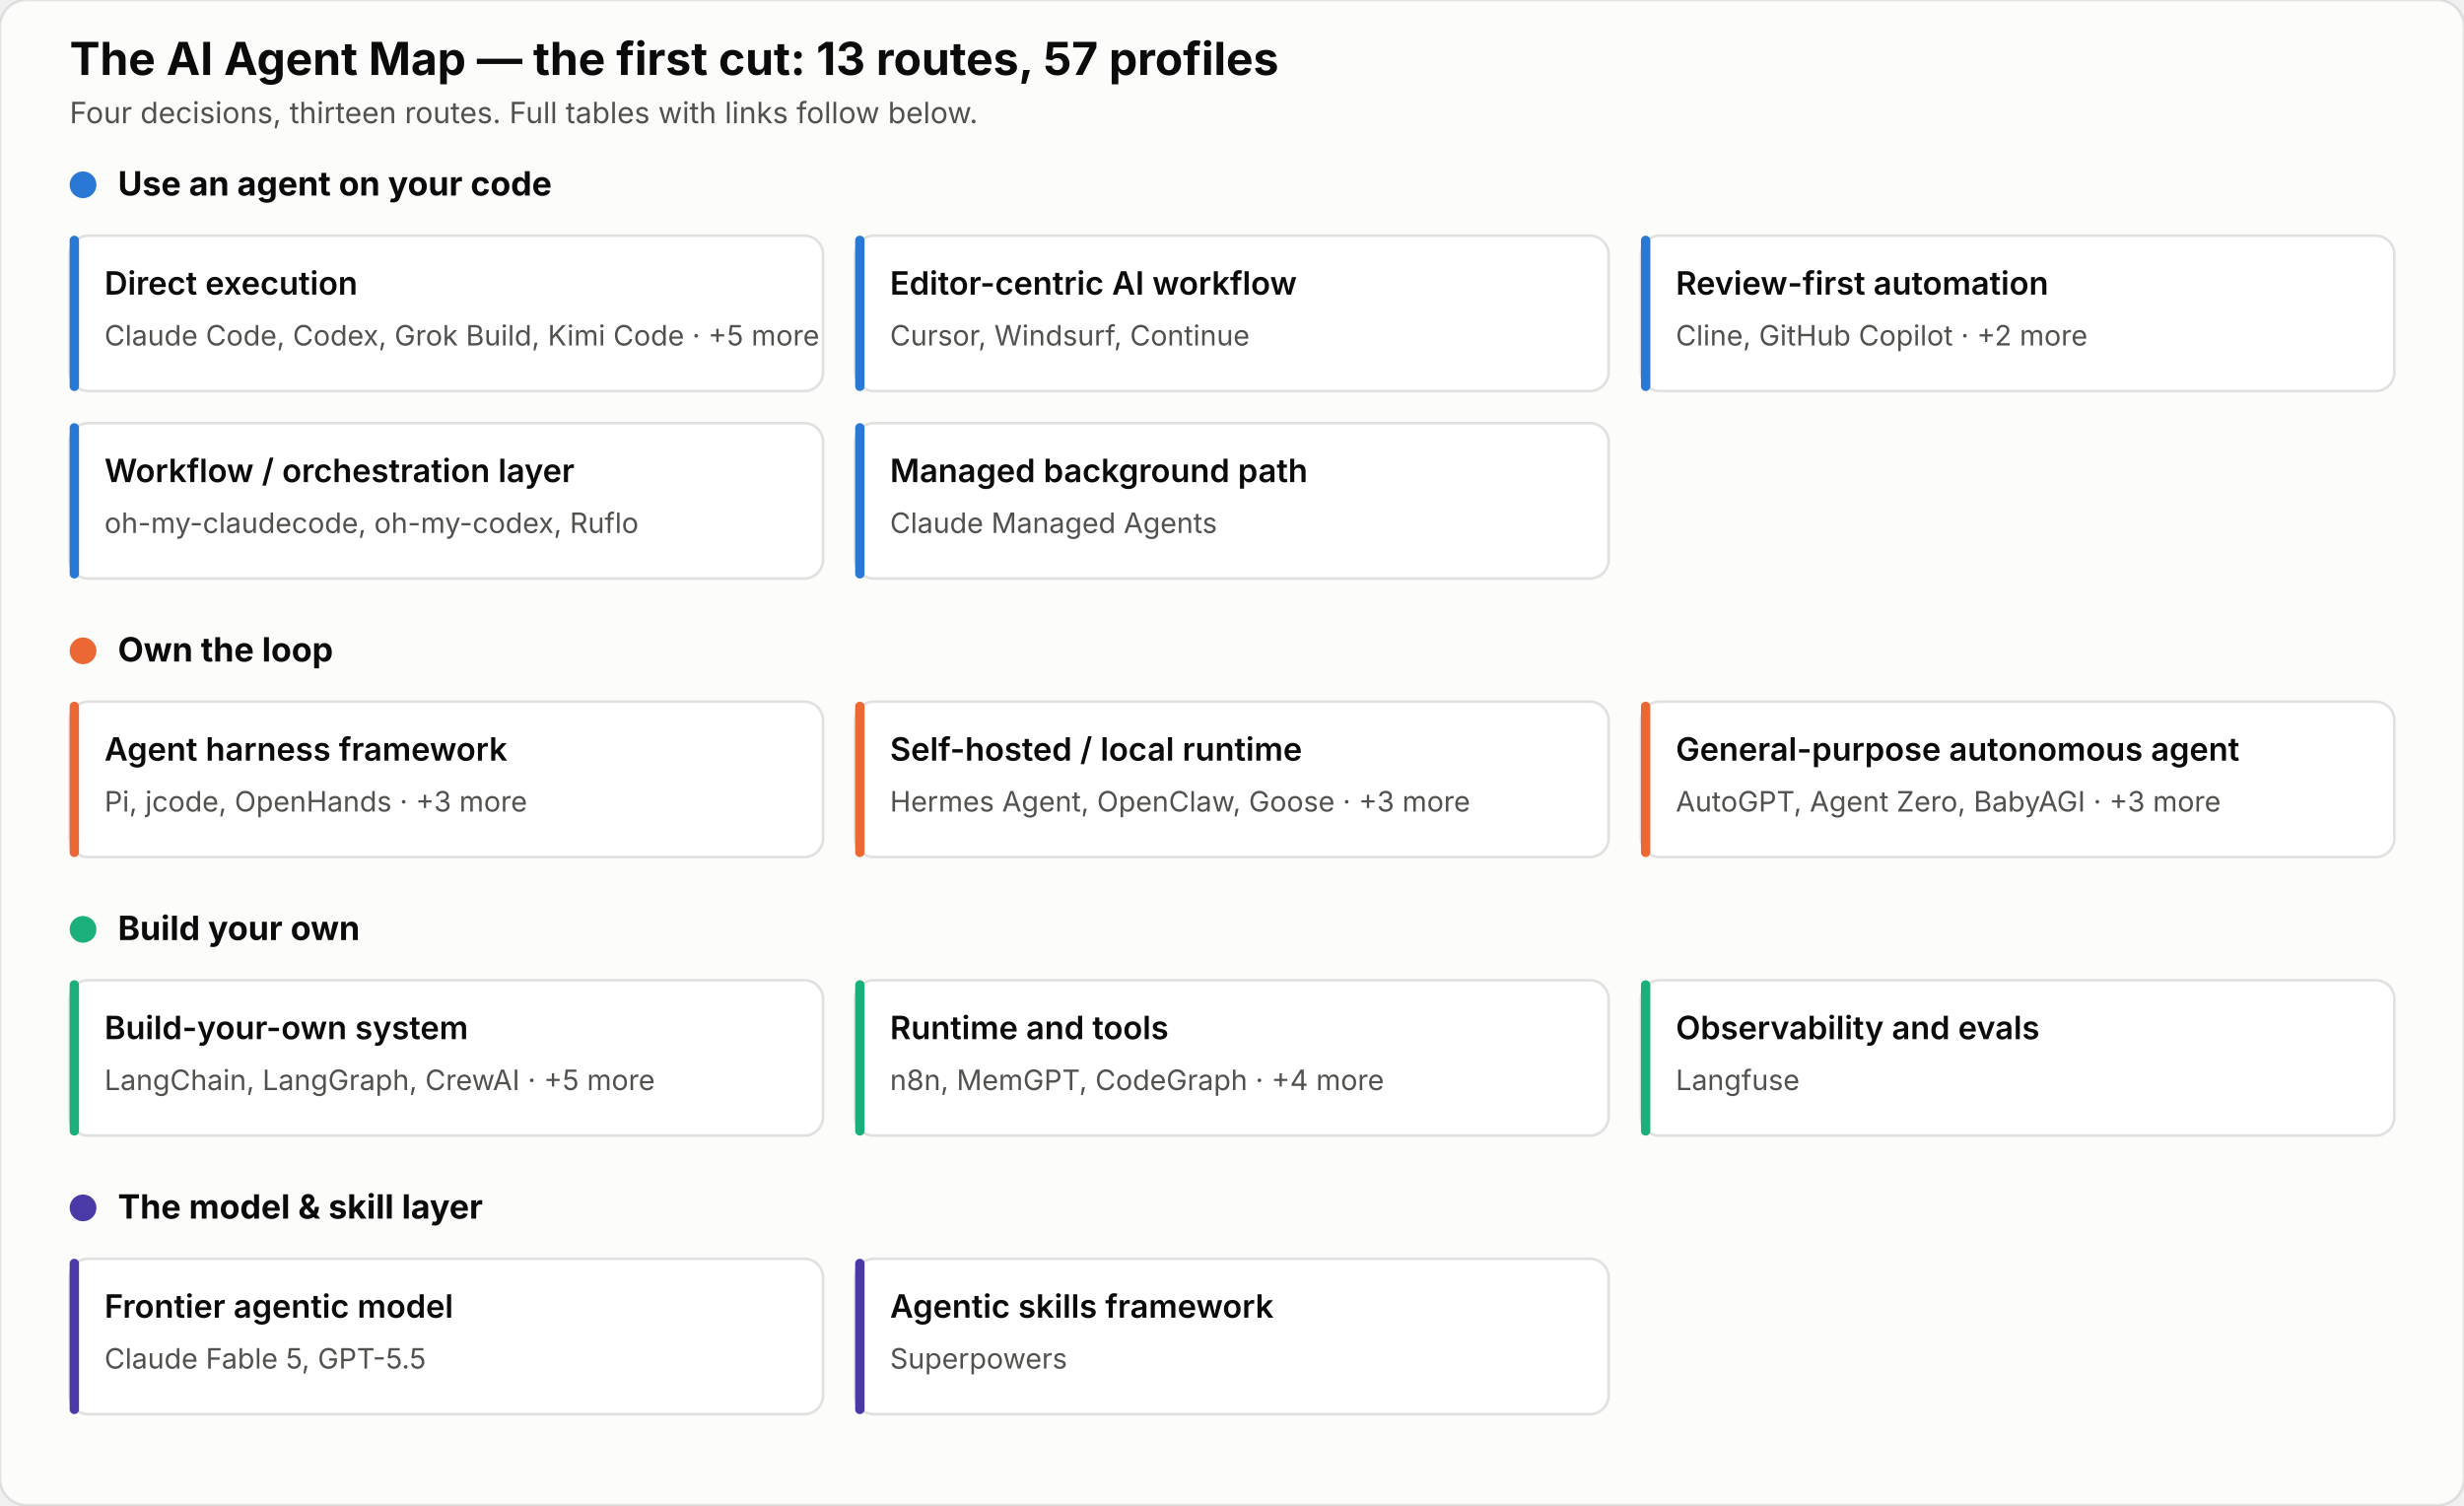
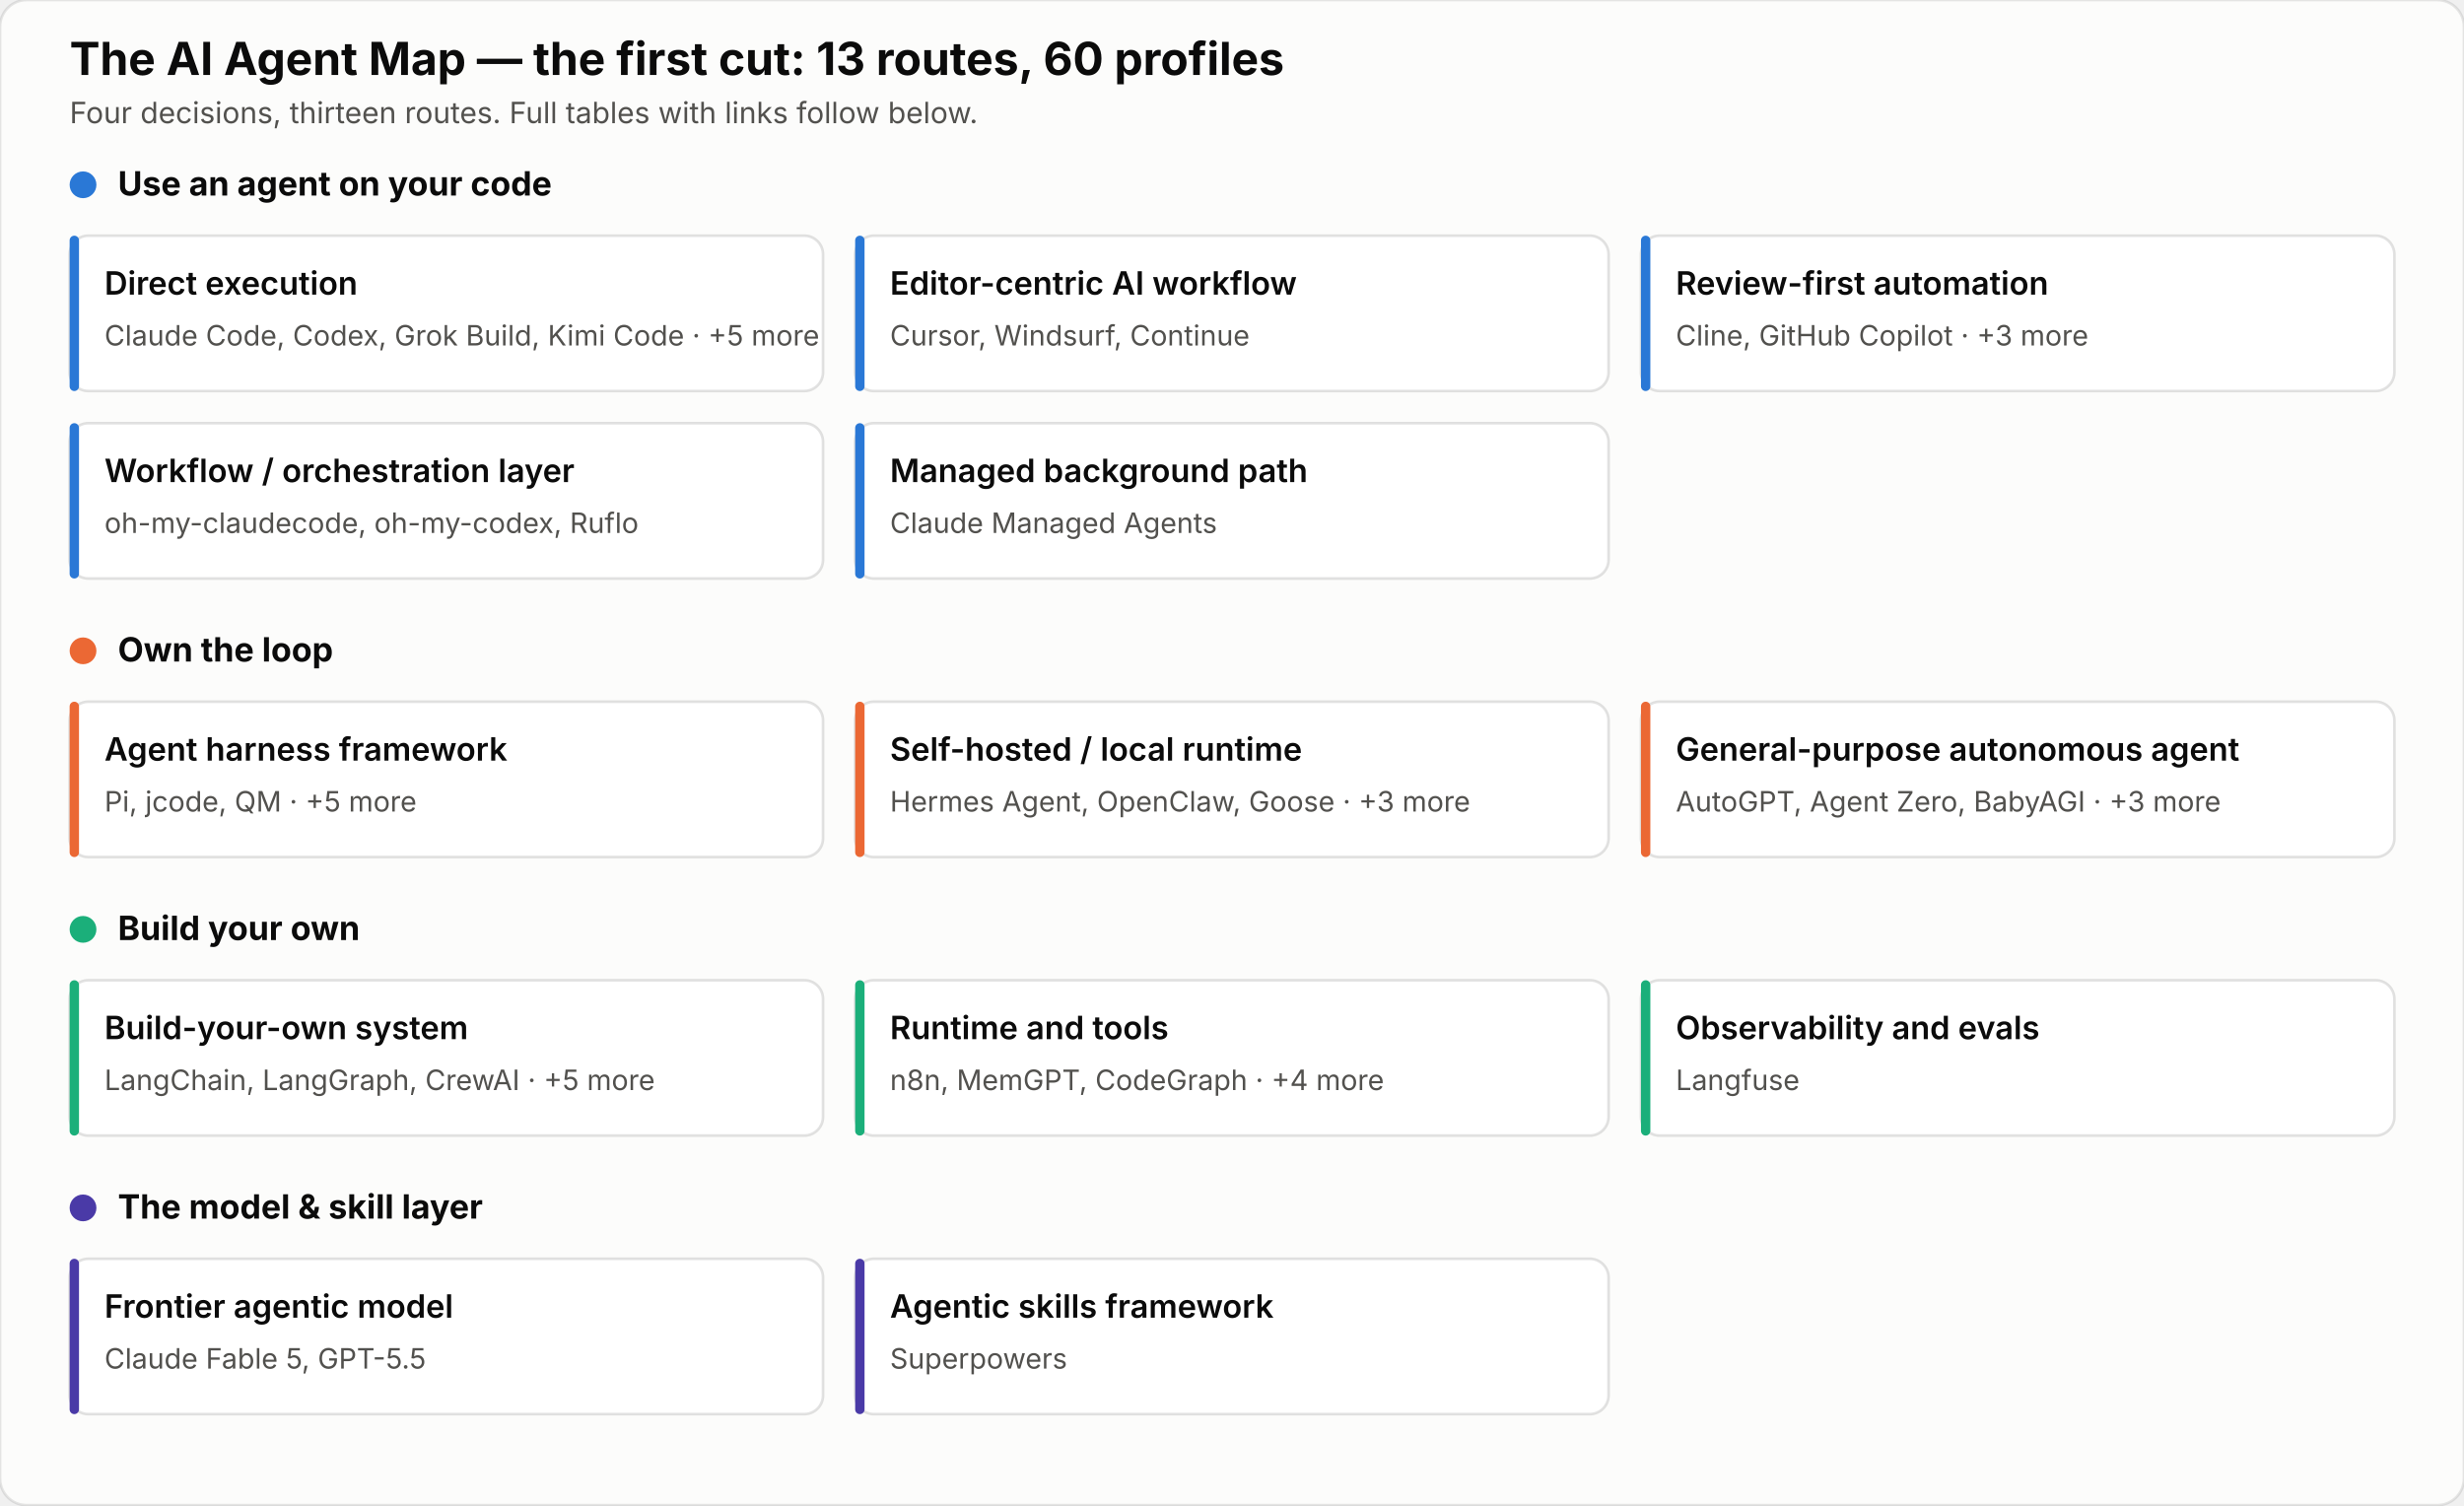
<svg xmlns="http://www.w3.org/2000/svg" width="920" height="562" viewBox="0 0 920 562" font-family="system-ui, -apple-system, sans-serif">
  <rect width="920" height="562" rx="10" fill="#fcfcfb" stroke="rgba(11,11,11,0.10)" />
-   <text x="26" y="28" font-size="17" font-weight="700" fill="#0b0b0b">The AI Agent Map — the first cut: 13 routes, 57 profiles</text>
+   <text x="26" y="28" font-size="17" font-weight="700" fill="#0b0b0b">The AI Agent Map — the first cut: 13 routes, 60 profiles</text>
  <text x="26" y="46" font-size="11" fill="#52514e">Four decisions, thirteen routes. Full tables with links follow below.</text>
  <circle cx="31" cy="69" r="5" fill="#2a78d6" />
  <text x="44" y="73" font-size="12.5" font-weight="700" fill="#0b0b0b">Use an agent on your code</text>
  <rect x="26.0" y="88.0" width="281.3" height="58" rx="7" fill="#ffffff" stroke="rgba(11,11,11,0.12)" />
  <rect x="26.0" y="88.0" width="3.5" height="58" rx="1.75" fill="#2a78d6" />
  <text x="39.0" y="110.0" font-size="12" font-weight="600" fill="#0b0b0b">Direct execution</text>
  <text x="39.0" y="129.0" font-size="10.5" fill="#52514e">Claude Code, Codex, Grok Build, Kimi Code · +5 more</text>
  <rect x="319.3" y="88.0" width="281.3" height="58" rx="7" fill="#ffffff" stroke="rgba(11,11,11,0.12)" />
  <rect x="319.3" y="88.0" width="3.5" height="58" rx="1.75" fill="#2a78d6" />
  <text x="332.3" y="110.0" font-size="12" font-weight="600" fill="#0b0b0b">Editor-centric AI workflow</text>
  <text x="332.3" y="129.0" font-size="10.5" fill="#52514e">Cursor, Windsurf, Continue</text>
  <rect x="612.7" y="88.0" width="281.3" height="58" rx="7" fill="#ffffff" stroke="rgba(11,11,11,0.12)" />
  <rect x="612.7" y="88.0" width="3.5" height="58" rx="1.75" fill="#2a78d6" />
  <text x="625.7" y="110.0" font-size="12" font-weight="600" fill="#0b0b0b">Review-first automation</text>
-   <text x="625.7" y="129.0" font-size="10.5" fill="#52514e">Cline, GitHub Copilot · +2 more</text>
+   <text x="625.7" y="129.0" font-size="10.5" fill="#52514e">Cline, GitHub Copilot · +3 more</text>
  <rect x="26.0" y="158.0" width="281.3" height="58" rx="7" fill="#ffffff" stroke="rgba(11,11,11,0.12)" />
  <rect x="26.0" y="158.0" width="3.5" height="58" rx="1.75" fill="#2a78d6" />
  <text x="39.0" y="180.0" font-size="12" font-weight="600" fill="#0b0b0b">Workflow / orchestration layer</text>
  <text x="39.0" y="199.0" font-size="10.5" fill="#52514e">oh-my-claudecode, oh-my-codex, Ruflo</text>
  <rect x="319.3" y="158.0" width="281.3" height="58" rx="7" fill="#ffffff" stroke="rgba(11,11,11,0.12)" />
  <rect x="319.3" y="158.0" width="3.5" height="58" rx="1.75" fill="#2a78d6" />
  <text x="332.3" y="180.0" font-size="12" font-weight="600" fill="#0b0b0b">Managed background path</text>
  <text x="332.3" y="199.0" font-size="10.5" fill="#52514e">Claude Managed Agents</text>
  <circle cx="31" cy="243" r="5" fill="#eb6834" />
  <text x="44" y="247" font-size="12.5" font-weight="700" fill="#0b0b0b">Own the loop</text>
  <rect x="26.0" y="262.0" width="281.3" height="58" rx="7" fill="#ffffff" stroke="rgba(11,11,11,0.12)" />
  <rect x="26.0" y="262.0" width="3.5" height="58" rx="1.75" fill="#eb6834" />
  <text x="39.0" y="284.0" font-size="12" font-weight="600" fill="#0b0b0b">Agent harness framework</text>
-   <text x="39.0" y="303.0" font-size="10.5" fill="#52514e">Pi, jcode, OpenHands · +3 more</text>
+   <text x="39.0" y="303.0" font-size="10.5" fill="#52514e">Pi, jcode, QM · +5 more</text>
  <rect x="319.3" y="262.0" width="281.3" height="58" rx="7" fill="#ffffff" stroke="rgba(11,11,11,0.12)" />
  <rect x="319.3" y="262.0" width="3.5" height="58" rx="1.75" fill="#eb6834" />
  <text x="332.3" y="284.0" font-size="12" font-weight="600" fill="#0b0b0b">Self-hosted / local runtime</text>
  <text x="332.3" y="303.0" font-size="10.5" fill="#52514e">Hermes Agent, OpenClaw, Goose · +3 more</text>
  <rect x="612.7" y="262.0" width="281.3" height="58" rx="7" fill="#ffffff" stroke="rgba(11,11,11,0.12)" />
  <rect x="612.7" y="262.0" width="3.5" height="58" rx="1.75" fill="#eb6834" />
  <text x="625.7" y="284.0" font-size="12" font-weight="600" fill="#0b0b0b">General-purpose autonomous agent</text>
  <text x="625.7" y="303.0" font-size="10.5" fill="#52514e">AutoGPT, Agent Zero, BabyAGI · +3 more</text>
  <circle cx="31" cy="347" r="5" fill="#1baf7a" />
  <text x="44" y="351" font-size="12.5" font-weight="700" fill="#0b0b0b">Build your own</text>
  <rect x="26.0" y="366.0" width="281.3" height="58" rx="7" fill="#ffffff" stroke="rgba(11,11,11,0.12)" />
  <rect x="26.0" y="366.0" width="3.5" height="58" rx="1.75" fill="#1baf7a" />
  <text x="39.0" y="388.0" font-size="12" font-weight="600" fill="#0b0b0b">Build-your-own system</text>
  <text x="39.0" y="407.0" font-size="10.5" fill="#52514e">LangChain, LangGraph, CrewAI · +5 more</text>
  <rect x="319.3" y="366.0" width="281.3" height="58" rx="7" fill="#ffffff" stroke="rgba(11,11,11,0.12)" />
  <rect x="319.3" y="366.0" width="3.5" height="58" rx="1.75" fill="#1baf7a" />
  <text x="332.3" y="388.0" font-size="12" font-weight="600" fill="#0b0b0b">Runtime and tools</text>
  <text x="332.3" y="407.0" font-size="10.5" fill="#52514e">n8n, MemGPT, CodeGraph · +4 more</text>
  <rect x="612.7" y="366.0" width="281.3" height="58" rx="7" fill="#ffffff" stroke="rgba(11,11,11,0.12)" />
  <rect x="612.7" y="366.0" width="3.5" height="58" rx="1.75" fill="#1baf7a" />
  <text x="625.7" y="388.0" font-size="12" font-weight="600" fill="#0b0b0b">Observability and evals</text>
  <text x="625.7" y="407.0" font-size="10.5" fill="#52514e">Langfuse</text>
  <circle cx="31" cy="451" r="5" fill="#4a3aa7" />
  <text x="44" y="455" font-size="12.5" font-weight="700" fill="#0b0b0b">The model &amp; skill layer</text>
  <rect x="26.0" y="470.0" width="281.3" height="58" rx="7" fill="#ffffff" stroke="rgba(11,11,11,0.12)" />
  <rect x="26.0" y="470.0" width="3.5" height="58" rx="1.75" fill="#4a3aa7" />
  <text x="39.0" y="492.0" font-size="12" font-weight="600" fill="#0b0b0b">Frontier agentic model</text>
  <text x="39.0" y="511.0" font-size="10.5" fill="#52514e">Claude Fable 5, GPT-5.5</text>
  <rect x="319.3" y="470.0" width="281.3" height="58" rx="7" fill="#ffffff" stroke="rgba(11,11,11,0.12)" />
  <rect x="319.3" y="470.0" width="3.5" height="58" rx="1.75" fill="#4a3aa7" />
  <text x="332.3" y="492.0" font-size="12" font-weight="600" fill="#0b0b0b">Agentic skills framework</text>
  <text x="332.3" y="511.0" font-size="10.5" fill="#52514e">Superpowers</text>
</svg>
